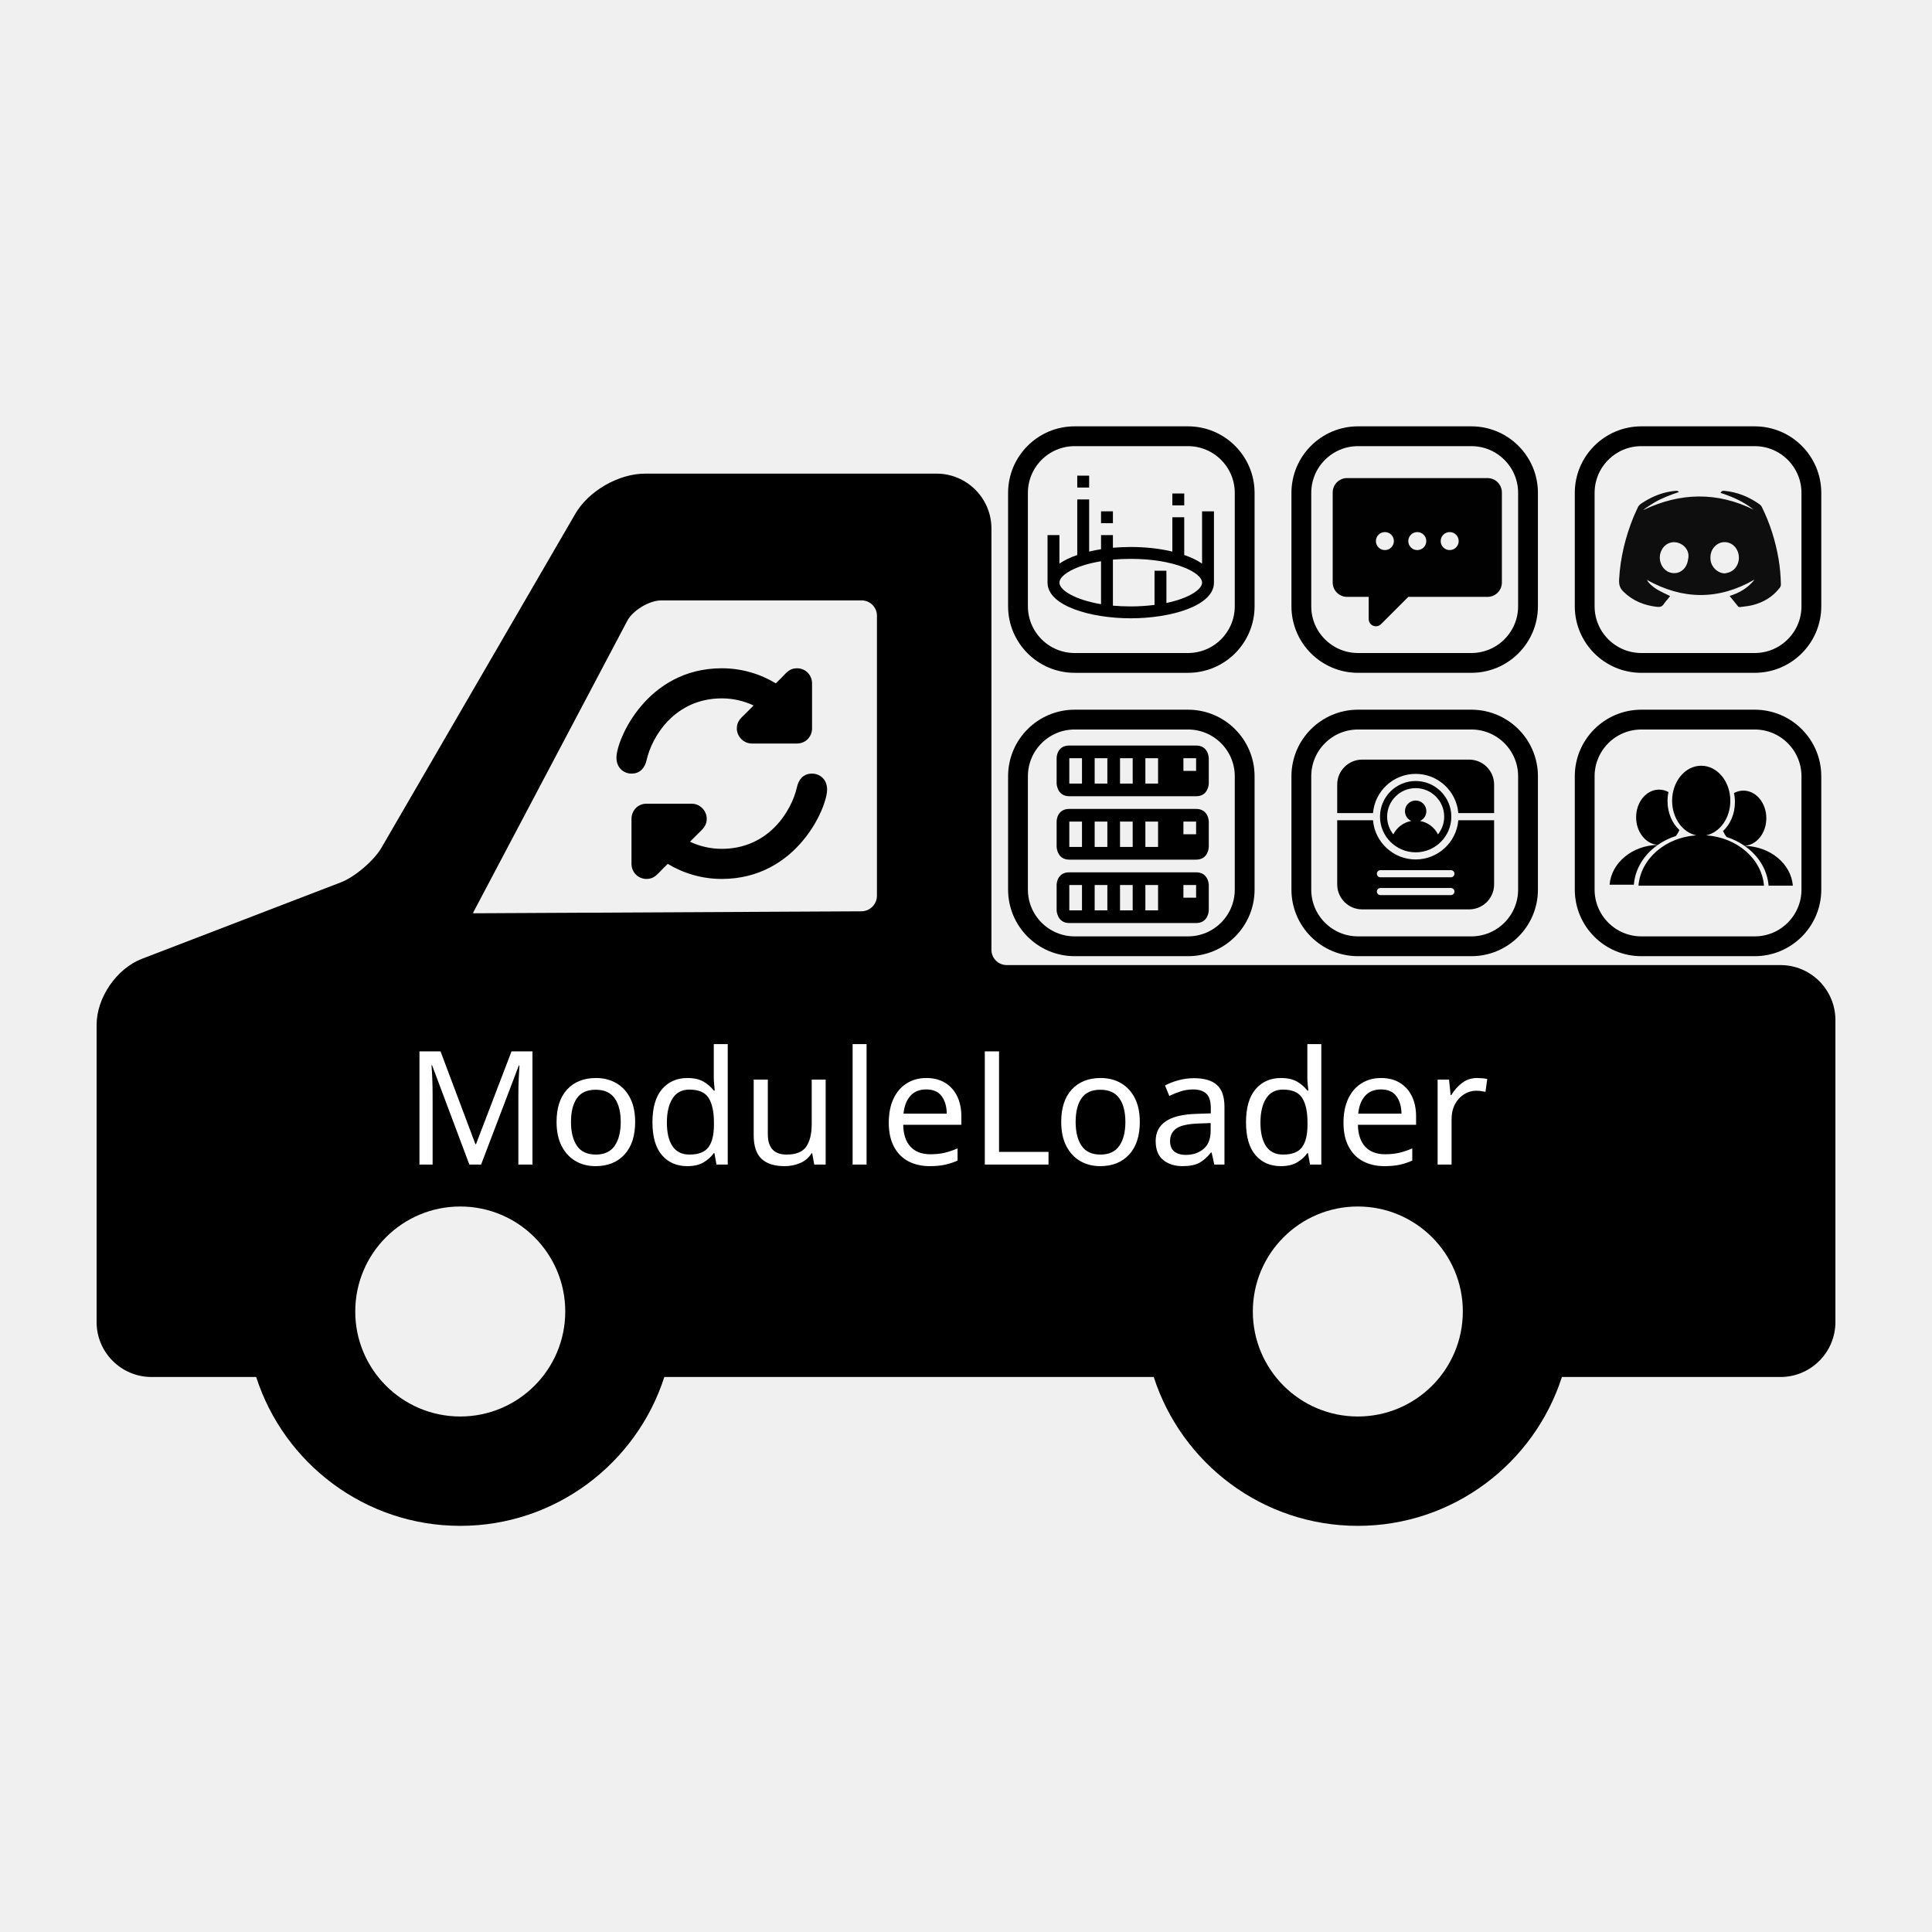
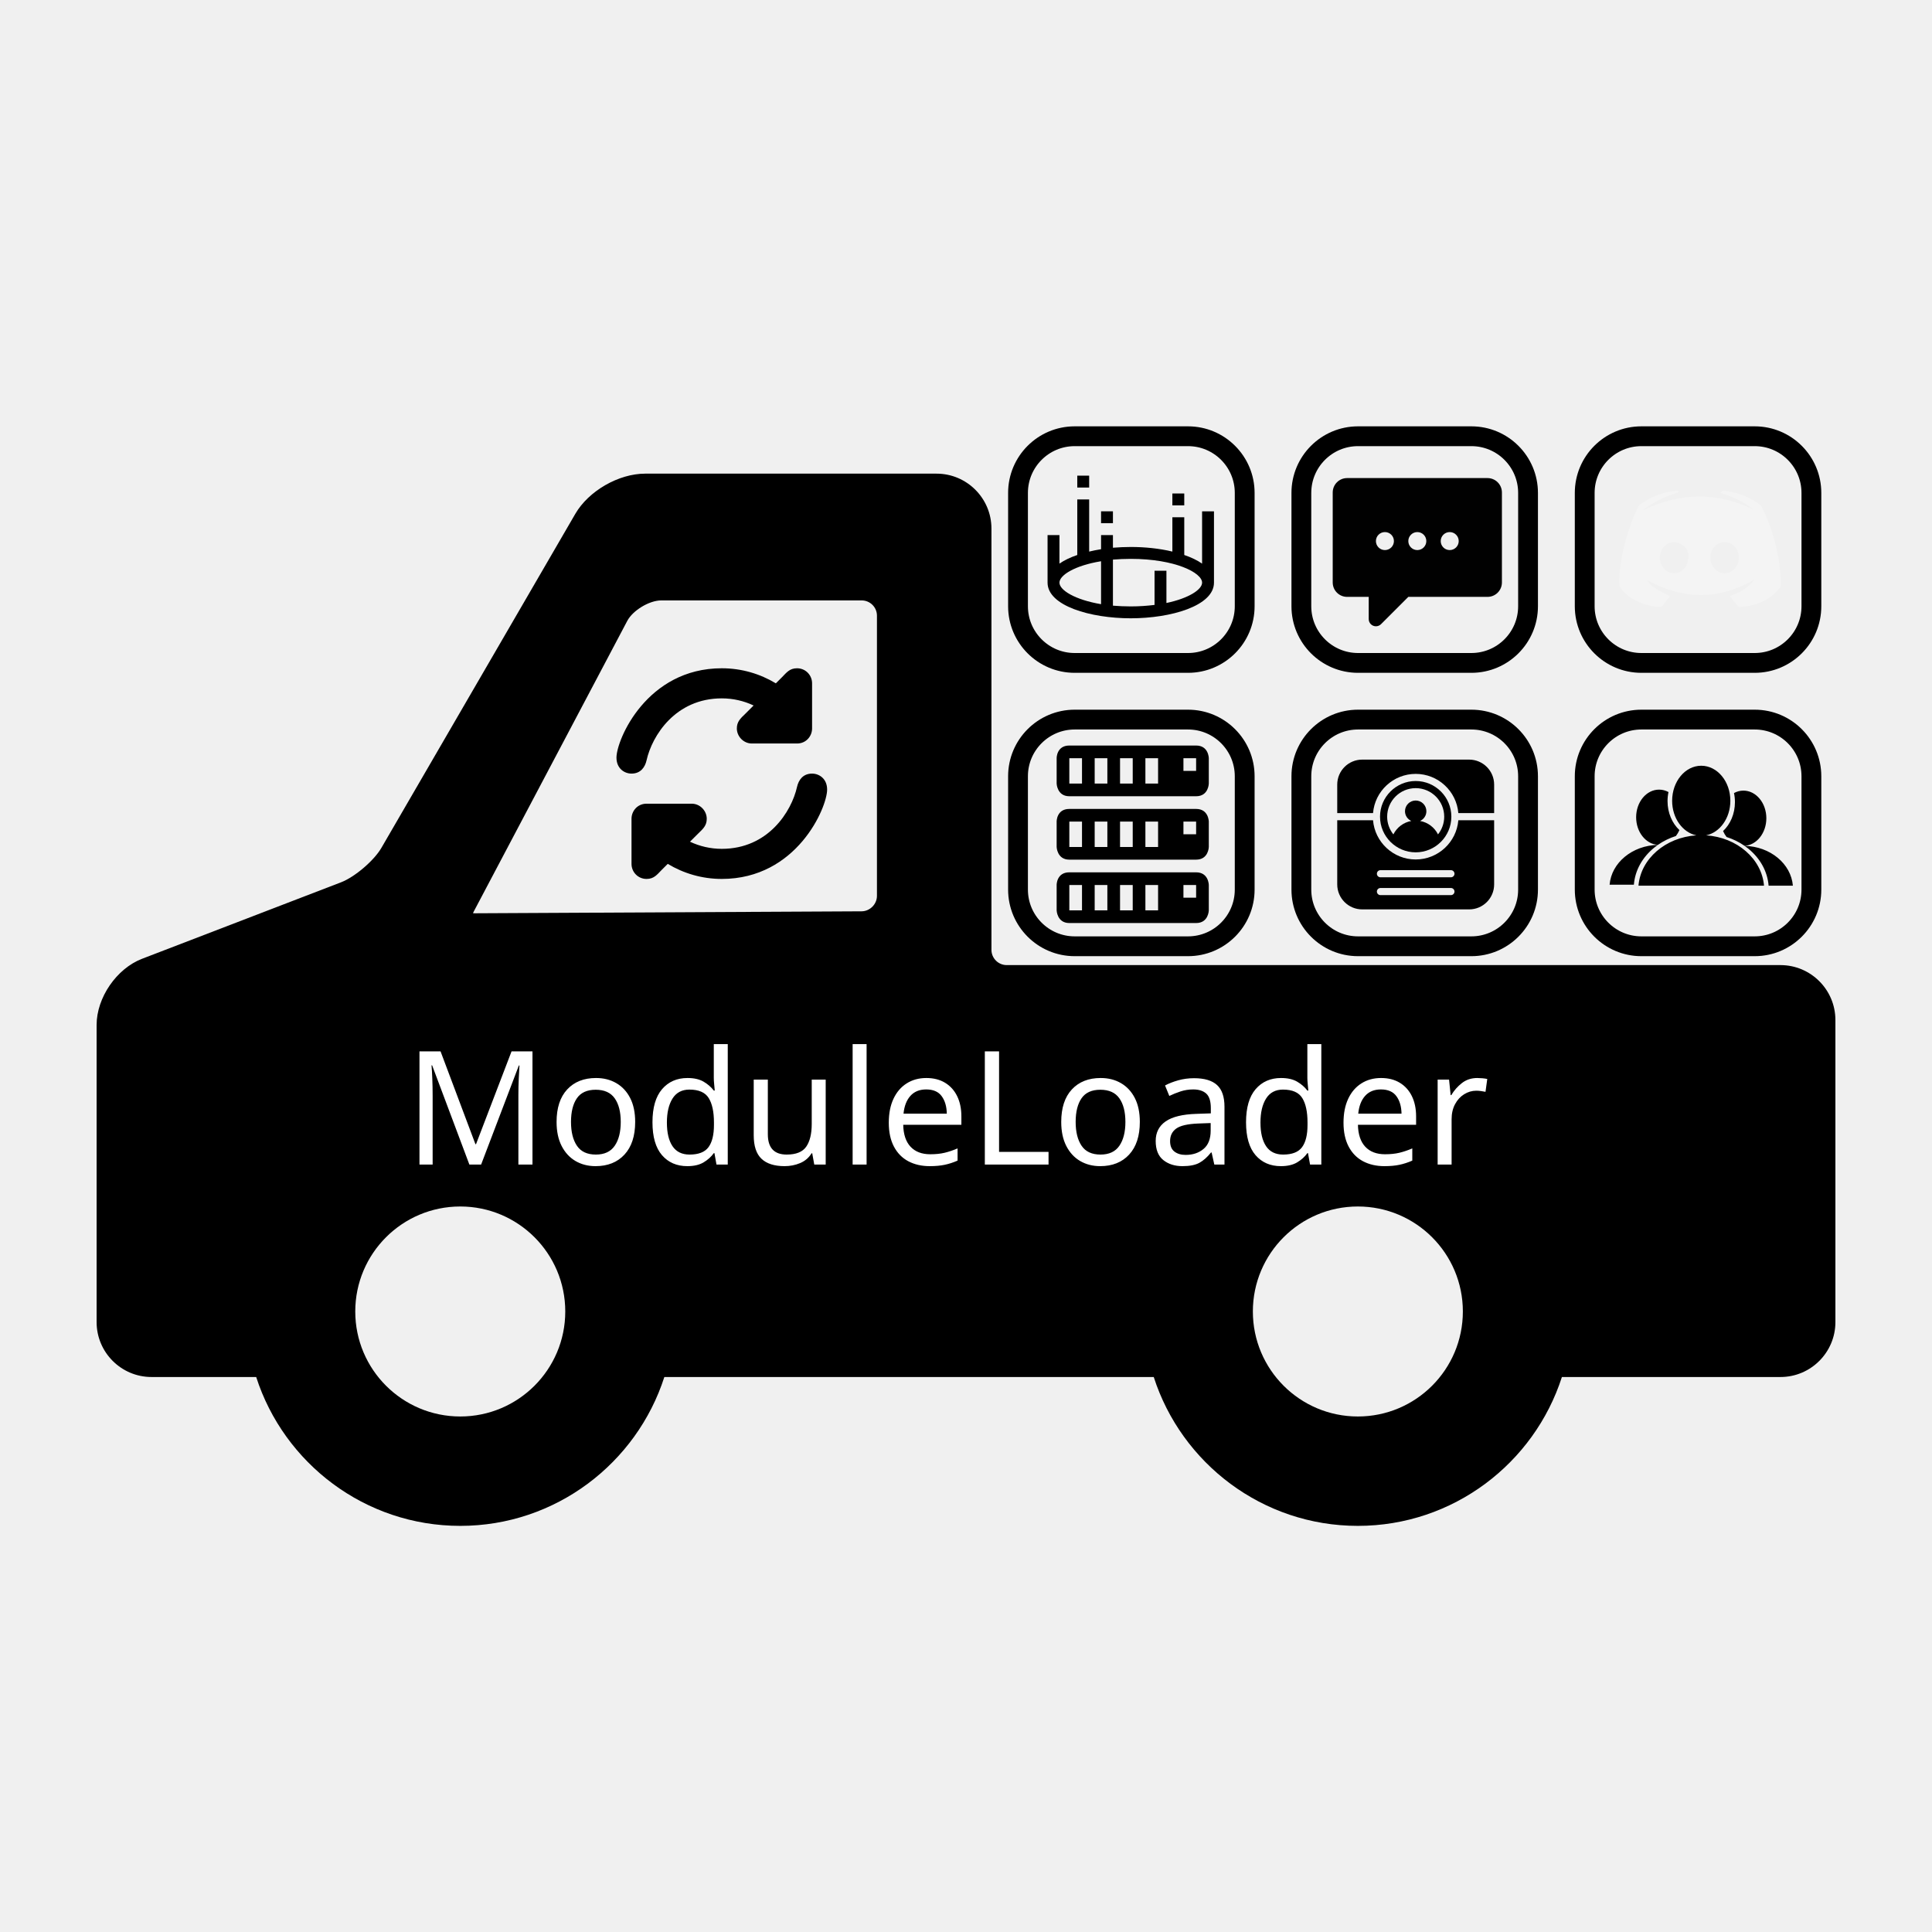
- <svg xmlns="http://www.w3.org/2000/svg" version="1.1" id="Capa_1" x="0px" y="0px" viewBox="0 0 438.828 438.828" style="enable-background:new 0 0 438.828 438.828;" xml:space="preserve">
-   <defs id="defs937">
- 	
- 
- 		
- 	
- 			
- 		</defs>
-   <g id="g902" transform="matrix(0.9,0,0,0.9,21.94145,22.17065)">
-     <path d="M 424.975,218.928 H 229.687 c -2.125,0 -3.854,-1.729 -3.854,-3.854 V 108.751 c 0,-7.639 -6.215,-13.854 -13.854,-13.854 h -73.546 c -6.688,0 -14.265,4.361 -17.623,10.146 l -48.946,84.312 c -1.863,3.21 -6.715,7.346 -10.179,8.677 L 11.47,217.333 C 5.038,219.806 0,227.14 0,234.031 v 74.998 c 0,7.639 6.215,13.853 13.854,13.853 h 26.419 c 7.003,21.769 27.439,37.569 51.504,37.569 24.065,0 44.502,-15.8 51.505,-37.569 h 123.513 c 7.004,21.769 27.441,37.569 51.507,37.569 24.064,0 44.5,-15.8 51.504,-37.569 h 55.169 c 7.639,0 13.854,-6.215 13.854,-13.853 v -76.247 c -0.001,-7.639 -6.216,-13.854 -13.854,-13.854 z M 91.776,332.852 c -14.635,0 -26.5,-11.866 -26.5,-26.5 0,-14.635 11.866,-26.498 26.5,-26.498 14.635,0 26.5,11.864 26.5,26.498 0,14.634 -11.865,26.5 -26.5,26.5 z M 196.935,201.458 c 0,2.103 -1.776,3.888 -3.879,3.898 l -97.63,0.497 c -0.169,0 -0.316,-0.009 -0.441,-0.023 0.048,-0.123 0.112,-0.266 0.197,-0.426 l 38.743,-73.349 c 1.402,-2.653 5.566,-5.163 8.568,-5.163 h 50.589 c 2.125,0 3.854,1.729 3.854,3.854 v 70.712 z m 121.367,131.394 c -14.635,0 -26.499,-11.866 -26.499,-26.5 0,-14.635 11.864,-26.498 26.499,-26.498 14.635,0 26.499,11.864 26.499,26.498 -10e-4,14.634 -11.864,26.5 -26.499,26.5 z" id="path900" />
+ <svg xmlns="http://www.w3.org/2000/svg" enable-background="new 0 0 438.828 438.828" version="1.1" viewBox="0 0 438.828 438.828" xml:space="preserve">
+   <g transform="matrix(.9 0 0 .9 21.941 22.171)">
+     <path d="m424.98 218.93h-195.29c-2.125 0-3.854-1.729-3.854-3.854v-106.32c0-7.639-6.215-13.854-13.854-13.854h-73.546c-6.688 0-14.265 4.361-17.623 10.146l-48.946 84.312c-1.863 3.21-6.715 7.346-10.179 8.677l-50.215 19.301c-6.432 2.473-11.47 9.807-11.47 16.698v74.998c0 7.639 6.215 13.853 13.854 13.853h26.419c7.003 21.769 27.439 37.569 51.504 37.569s44.502-15.8 51.505-37.569h123.51c7.004 21.769 27.441 37.569 51.507 37.569 24.064 0 44.5-15.8 51.504-37.569h55.169c7.639 0 13.854-6.215 13.854-13.853v-76.247c-1e-3 -7.639-6.216-13.854-13.854-13.854zm-333.2 113.92c-14.635 0-26.5-11.866-26.5-26.5 0-14.635 11.866-26.498 26.5-26.498 14.635 0 26.5 11.864 26.5 26.498s-11.865 26.5-26.5 26.5zm105.16-131.39c0 2.103-1.776 3.888-3.879 3.898l-97.63 0.497c-0.169 0-0.316-9e-3 -0.441-0.023 0.048-0.123 0.112-0.266 0.197-0.426l38.743-73.349c1.402-2.653 5.566-5.163 8.568-5.163h50.589c2.125 0 3.854 1.729 3.854 3.854v70.712zm121.37 131.39c-14.635 0-26.499-11.866-26.499-26.5 0-14.635 11.864-26.498 26.499-26.498s26.499 11.864 26.499 26.498c-1e-3 14.634-11.864 26.5-26.499 26.5z" />
  </g>
-   <g id="g904">
- </g>
-   <g id="g906">
- </g>
-   <g id="g908">
- </g>
-   <g id="g910">
- </g>
-   <g id="g912">
- </g>
-   <g id="g914">
- </g>
-   <g id="g916">
- </g>
-   <g id="g918">
- </g>
-   <g id="g920">
- </g>
-   <g id="g922">
- </g>
-   <g id="g924">
- </g>
-   <g id="g926">
- </g>
-   <g id="g928">
- </g>
-   <g id="g930">
- </g>
-   <g id="g932">
- </g>
-   <g id="g1575" transform="matrix(0.45,0,0,0.45,232.5354,13.9516)">
-     <g id="g1502" transform="matrix(0.9,0,0,0.9,-2.915749,46.16776)">
-       <path style="fill:none;stroke:#000000;stroke-width:11.111;stroke-miterlimit:4;stroke-dasharray:none;stroke-opacity:1" d="M 95.347,158.912 H 31.782 C 14.239,158.912 0,173.151 0,190.695 v 63.565 c 0,17.544 14.239,31.782 31.782,31.782 h 63.565 c 17.544,0 31.782,-14.239 31.782,-31.782 v -63.565 c 10e-4,-17.544 -14.238,-31.783 -31.782,-31.783 z" id="path1490" />
-       <path style="fill:none;stroke:#000000;stroke-width:11.111;stroke-miterlimit:4;stroke-dasharray:none;stroke-opacity:1" d="m 254.26,158.912 h -63.565 c -17.544,0 -31.782,14.239 -31.782,31.782 v 63.565 c 0,17.544 14.239,31.782 31.782,31.782 h 63.565 c 17.544,0 31.782,-14.239 31.782,-31.782 v -63.565 c 0,-17.543 -14.238,-31.782 -31.782,-31.782 z" id="path1492" />
-       <path style="fill:none;stroke:#000000;stroke-width:11.111;stroke-miterlimit:4;stroke-dasharray:none;stroke-opacity:1" d="m 413.172,158.912 h -63.565 c -17.544,0 -31.783,14.239 -31.783,31.782 v 63.565 c 0,17.544 14.239,31.782 31.783,31.782 h 63.565 c 17.544,0 31.783,-14.239 31.783,-31.782 v -63.565 c 0,-17.543 -14.239,-31.782 -31.783,-31.782 z" id="path1494" />
-       <path style="fill:none;stroke:#000000;stroke-width:11.111;stroke-miterlimit:4;stroke-dasharray:none;stroke-opacity:1" d="M 95.347,317.825 H 31.782 C 14.239,317.825 0,332.063 0,349.607 v 63.565 c 0,17.544 14.239,31.783 31.782,31.783 h 63.565 c 17.544,0 31.782,-14.239 31.782,-31.783 v -63.565 c 10e-4,-17.544 -14.238,-31.782 -31.782,-31.782 z" id="path1496" />
-       <path style="fill:none;stroke:#000000;stroke-width:11.111;stroke-miterlimit:4;stroke-dasharray:none;stroke-opacity:1" d="m 254.26,317.825 h -63.565 c -17.544,0 -31.782,14.239 -31.782,31.783 v 63.565 c 0,17.544 14.239,31.783 31.782,31.783 h 63.565 c 17.544,0 31.782,-14.239 31.782,-31.783 v -63.565 c 0,-17.545 -14.238,-31.783 -31.782,-31.783 z" id="path1498" />
-       <path style="fill:none;stroke:#000000;stroke-width:11.111;stroke-miterlimit:4;stroke-dasharray:none;stroke-opacity:1" d="m 413.172,317.825 h -63.565 c -17.544,0 -31.783,14.239 -31.783,31.783 v 63.565 c 0,17.544 14.239,31.783 31.783,31.783 h 63.565 c 17.544,0 31.783,-14.239 31.783,-31.783 v -63.565 c 0,-17.545 -14.239,-31.783 -31.783,-31.783 z" id="path1500" />
+   <g transform="matrix(.45 0 0 .45 232.54 13.952)">
+     <g transform="matrix(.9 0 0 .9 -2.9157 46.168)" fill="none" stroke="#000" stroke-width="11.111">
+       <path d="m95.347 158.91h-63.565c-17.543 0-31.782 14.239-31.782 31.783v63.565c0 17.544 14.239 31.782 31.782 31.782h63.565c17.544 0 31.782-14.239 31.782-31.782v-63.565c1e-3 -17.544-14.238-31.783-31.782-31.783z" />
+       <path d="m254.26 158.91h-63.565c-17.544 0-31.782 14.239-31.782 31.782v63.565c0 17.544 14.239 31.782 31.782 31.782h63.565c17.544 0 31.782-14.239 31.782-31.782v-63.565c0-17.543-14.238-31.782-31.782-31.782z" />
+       <path d="m413.17 158.91h-63.565c-17.544 0-31.783 14.239-31.783 31.782v63.565c0 17.544 14.239 31.782 31.783 31.782h63.565c17.544 0 31.783-14.239 31.783-31.782v-63.565c0-17.543-14.239-31.782-31.783-31.782z" />
+       <path d="m95.347 317.82h-63.565c-17.543 0-31.782 14.238-31.782 31.782v63.565c0 17.544 14.239 31.783 31.782 31.783h63.565c17.544 0 31.782-14.239 31.782-31.783v-63.565c1e-3 -17.544-14.238-31.782-31.782-31.782z" />
+       <path d="m254.26 317.82h-63.565c-17.544 0-31.782 14.239-31.782 31.783v63.565c0 17.544 14.239 31.783 31.782 31.783h63.565c17.544 0 31.782-14.239 31.782-31.783v-63.565c0-17.545-14.238-31.783-31.782-31.783z" />
+       <path d="m413.17 317.82h-63.565c-17.544 0-31.783 14.239-31.783 31.783v63.565c0 17.544 14.239 31.783 31.783 31.783h63.565c17.544 0 31.783-14.239 31.783-31.783v-63.565c0-17.545-14.239-31.783-31.783-31.783z" />
    </g>
-     <g id="g1510" transform="matrix(0.9,0,0,0.9,-2.915749,46.16776)">
- </g>
-     <g id="g1512" transform="matrix(0.9,0,0,0.9,-2.915749,46.16776)">
- </g>
-     <g id="g1514" transform="matrix(0.9,0,0,0.9,-2.915749,46.16776)">
- </g>
-     <g id="g1516" transform="matrix(0.9,0,0,0.9,-2.915749,46.16776)">
- </g>
-     <g id="g1518" transform="matrix(0.9,0,0,0.9,-2.915749,46.16776)">
- </g>
-     <g id="g1520" transform="matrix(0.9,0,0,0.9,-2.915749,46.16776)">
- </g>
-     <g id="g1522" transform="matrix(0.9,0,0,0.9,-2.915749,46.16776)">
- </g>
-     <g id="g1524" transform="matrix(0.9,0,0,0.9,-2.915749,46.16776)">
- </g>
-     <g id="g1526" transform="matrix(0.9,0,0,0.9,-2.915749,46.16776)">
- </g>
-     <g id="g1528" transform="matrix(0.9,0,0,0.9,-2.915749,46.16776)">
- </g>
-     <g id="g1530" transform="matrix(0.9,0,0,0.9,-2.915749,46.16776)">
- </g>
-     <g id="g1532" transform="matrix(0.9,0,0,0.9,-2.915749,46.16776)">
- </g>
-     <g id="g1534" transform="matrix(0.9,0,0,0.9,-2.915749,46.16776)">
- </g>
-     <g id="g1536" transform="matrix(0.9,0,0,0.9,-2.915749,46.16776)">
- </g>
-     <g id="g1538" transform="matrix(0.9,0,0,0.9,-2.915749,46.16776)">
- </g>
-     <g id="g1643" transform="matrix(0.75,0,0,0.75,5.998285,197.0831)">
-       <g id="_x31_2_3D_Printing" />
-       <g id="_x31_1_VR_Gear" />
-       <g id="_x31_0_Virtual_reality" />
-       <g id="_x39__Augmented_reality" />
-       <g id="_x38__Teleport">
-         <g id="g1602">
-           <rect id="rect1594" y="28" x="92" width="8" height="8" />
-           <rect id="rect1596" y="16" x="28" width="8" height="8" />
-           <rect id="rect1598" y="40" x="44" width="8" height="8" />
-           <path id="path1600" d="M 112,40 V 75.2 C 108.7,72.9 104.7,71 100,69.4 V 44 H 92 V 67.1 C 83.3,65 73.6,64 64,64 60,64 56,64.2 52,64.5 V 56 h -8 v 9.5 c -2.7,0.4 -5.4,1 -8,1.6 V 32 H 28 V 69.4 C 23.3,71 19.3,72.9 16,75.2 V 56 H 8 v 32 c 0,15.6 28.9,24 56,24 27.1,0 56,-8.4 56,-24 V 40 Z M 16,88 C 16,83 26.3,76.5 44,73.6 v 28.9 C 26.3,99.5 16,93 16,88 Z m 72,13.7 V 80 h -8 v 23 c -4.9,0.6 -10.2,1 -16,1 -4.2,0 -8.2,-0.2 -12,-0.5 v -31 c 3.8,-0.3 7.8,-0.5 12,-0.5 29.7,0 48,9.3 48,16 0,4.6 -8.8,10.5 -24,13.7 z" />
-         </g>
-       </g>
-       <g id="_x37__Glassess" />
-       <g id="_x36__Folding_phone" />
-       <g id="_x35__Drone" />
-       <g id="_x34__Retina_scan" />
-       <g id="_x33__Smartwatch" />
-       <g id="_x32__Bionic_Arm" />
-       <g id="_x31__Chip" />
-       <g id="Guide" class="st1" style="display:none">
-         <path id="path1612" d="M 120,8 V 120 H 8 V 8 h 112 m 8,-8 H 0 v 128 h 128 z" class="st2" style="display:inline;opacity:0.25;fill:#f45efd" />
+     <g transform="matrix(.75 0 0 .75 5.9983 197.08)">
+       <rect x="92" y="28" width="8" height="8" />
+       <rect x="28" y="16" width="8" height="8" />
+       <rect x="44" y="40" width="8" height="8" />
+       <path d="m112 40v35.2c-3.3-2.3-7.3-4.2-12-5.8v-25.4h-8v23.1c-8.7-2.1-18.4-3.1-28-3.1-4 0-8 0.2-12 0.5v-8.5h-8v9.5c-2.7 0.4-5.4 1-8 1.6v-35.1h-8v37.4c-4.7 1.6-8.7 3.5-12 5.8v-19.2h-8v32c0 15.6 28.9 24 56 24s56-8.4 56-24v-48zm-96 48c0-5 10.3-11.5 28-14.4v28.9c-17.7-3-28-9.5-28-14.5zm72 13.7v-21.7h-8v23c-4.9 0.6-10.2 1-16 1-4.2 0-8.2-0.2-12-0.5v-31c3.8-0.3 7.8-0.5 12-0.5 29.7 0 48 9.3 48 16 0 4.6-8.8 10.5-24 13.7z" />
+       <g class="st1" display="none">
+         <path class="st2" d="m120 8v112h-112v-112h112m8-8h-128v128h128z" display="inline" fill="#f45efd" opacity=".25" />
      </g>
    </g>
-     <path id="path1645" d="m 155.927,263.004 c 0,4.016 3.252,7.268 7.268,7.268 h 10.903 v 11.212 c 0,2.017 1.636,3.634 3.634,3.634 1.018,0 1.943,-0.419 2.598,-1.09 l 13.756,-13.756 h 39.976 c 4.016,0 7.268,-3.252 7.268,-7.268 v -45.428 c 0,-4.016 -3.252,-7.268 -7.268,-7.268 h -70.867 c -4.016,0 -7.268,3.252 -7.268,7.268 v 45.427 z m 21.805,-20.896 c 0,-2.507 2.035,-4.543 4.543,-4.543 2.507,0 4.543,2.035 4.543,4.543 0,2.507 -2.035,4.543 -4.543,4.543 -2.507,0 -4.543,-2.035 -4.543,-4.543 z m 16.354,0 c 0,-2.507 2.035,-4.543 4.543,-4.543 2.507,0 4.543,2.035 4.543,4.543 0,2.507 -2.036,4.543 -4.543,4.543 -2.507,0 -4.543,-2.035 -4.543,-4.543 z m 16.354,0 c 0,-2.507 2.035,-4.543 4.543,-4.543 2.507,0 4.542,2.035 4.542,4.543 0,2.507 -2.035,4.543 -4.542,4.543 -2.508,0 -4.543,-2.035 -4.543,-4.543 z" style="clip-rule:evenodd;fill:#010101;fill-rule:evenodd;stroke-width:0.2" />
-     <path id="path1670" d="m 16.584,351.698 v 12.8 c 0,0 0.191,6.4 6.4,6.4 6.209,0 57.712,0 64,0 6.287,0 6.4,-6.4 6.4,-6.4 v -12.8 c 0,0 -0.05,-6.4 -6.4,-6.4 -6.35,0 -58.847,0 -64,0 -6.491,0 -6.4,6.4 -6.4,6.4 z m 0,32 v 12.8 c 0,0 0.191,6.4 6.4,6.4 6.209,0 57.712,0 64,0 6.287,0 6.4,-6.4 6.4,-6.4 v -12.8 c 0,0 -0.05,-6.4 -6.4,-6.4 -6.35,0 -58.847,0 -64,0 -6.491,0 -6.4,6.4 -6.4,6.4 z m 0,32 v 12.8 c 0,0 0.191,6.4 6.4,6.4 6.209,0 57.712,0 64,0 6.287,0 6.4,-6.4 6.4,-6.4 v -12.8 c 0,0 -0.05,-6.4 -6.4,-6.4 -6.35,0 -58.847,0 -64,0 -6.491,0 -6.4,6.4 -6.4,6.4 z m 6.4,-19.2 v -12.8 h 6.4 v 12.8 z m 12.8,0 v -12.8 h 6.4 v 12.8 z m 12.8,0 v -12.8 h 6.4 v 12.8 z m 12.8,0 v -12.8 h 6.4 v 12.8 z m 19.2,-6.4 v -6.4 h 6.4 v 6.4 z m -57.6,-25.6 v -12.8 h 6.4 v 12.8 z m 12.8,0 v -12.8 h 6.4 v 12.8 z m 12.8,0 v -12.8 h 6.4 v 12.8 z m 12.8,0 v -12.8 h 6.4 v 12.8 z m 19.2,-6.4 v -6.4 h 6.4 v 6.4 z m -57.6,70.4 v -12.8 h 6.4 v 12.8 z m 12.8,0 v -12.8 h 6.4 v 12.8 z m 12.8,0 v -12.8 h 6.4 v 12.8 z m 12.8,0 v -12.8 h 6.4 v 12.8 z m 19.2,-6.4 v -6.4 h 6.4 v 6.4 z" style="stroke-width:0.1" />
-     <path id="path1692-1" d="m 356.266,269.798 c 5.023,-1.568 9.261,-4.006 12.6,-8.274 -18.261,10.539 -36.29,10.219 -54.29,0.203 0.435,1.132 2.468,3.223 5.139,4.819 2.061,1.219 4.297,2.206 6.503,3.31 -0.203,0.261 -0.494,0.668 -0.813,1.074 -0.755,0.958 -1.626,1.829 -2.265,2.845 -0.842,1.335 -1.887,1.713 -3.484,1.539 -6.561,-0.755 -12.339,-3.048 -17.071,-7.781 -1.713,-1.684 -2.206,-3.484 -2.09,-5.923 0.581,-11.148 3.223,-21.803 7.432,-32.081 0.581,-1.423 1.335,-2.787 1.916,-4.21 0.406,-1.016 1.103,-1.684 2.003,-2.265 4.413,-2.932 9.145,-5.052 14.4,-5.952 1.074,-0.174 2.148,-0.319 3.252,-0.377 0.406,-0.029 0.842,0.29 1.219,0.61 -4.355,1.481 -8.565,3.048 -12.484,5.342 -1.568,0.9 -3.048,1.974 -4.558,2.961 -0.319,0.203 -0.61,0.494 -0.987,0.813 18.61,-8.884 37.132,-9.319 55.684,-0.232 -4.965,-4.006 -10.684,-6.503 -16.694,-8.448 0.435,-0.9 1.045,-1.103 2.003,-1.016 6.503,0.61 12.31,2.99 17.593,6.706 0.494,0.348 0.958,0.842 1.248,1.394 4.123,8.332 6.881,17.071 8.448,26.216 0.726,4.268 1.103,8.594 1.19,12.919 0,0.552 -0.203,1.219 -0.552,1.655 -3.484,4.529 -8.1,7.316 -13.558,8.739 -2.09,0.552 -4.297,0.726 -6.445,1.016 -0.348,0.058 -0.842,-0.058 -1.045,-0.29 -1.452,-1.771 -2.816,-3.484 -4.297,-5.313 z m -27.987,-11.497 c 1.568,0 2.961,-0.494 4.181,-1.481 2.032,-1.655 2.7,-3.89 3.019,-6.445 0.639,-5.371 -5.429,-9.29 -10.132,-7.084 -3.31,1.568 -5.052,5.603 -4.006,9.377 0.929,3.397 3.687,5.632 6.939,5.632 z m 25.519,0.116 c 0.813,-0.203 1.684,-0.29 2.439,-0.61 4.732,-1.887 6.242,-8.216 2.99,-12.455 -2.584,-3.339 -7.403,-3.658 -10.364,-0.639 -1.916,1.945 -2.497,4.326 -2.206,6.997 0.465,3.658 3.6,6.59 7.142,6.706 z" class="st2" style="opacity:0.94;fill:#000000;fill-opacity:1;stroke-width:0.29" />
-     <g id="g1803" transform="matrix(0.65536,0,0,0.65536,295.6906,355.4971)">
-       <g id="Livello_98">
-         <path id="path1789" d="M 37.164,60.964 C 17.418,61.378 1.395,74.75 0,91.622 h 18.693 l 0.009,-0.104 c 0.9,-10.901 6.48,-21.019 15.712,-28.487 0.891,-0.719 1.809,-1.409 2.75,-2.067 M 44.62,27.247 c 0,-2.408 0.255,-4.747 0.731,-6.98 -2.211,-1.199 -4.662,-1.872 -7.244,-1.872 -9.761,0 -17.673,9.526 -17.673,21.279 0,11.395 7.437,20.695 16.78,21.253 4.202,-2.928 8.886,-5.22 13.868,-6.815 1.054,-1.366 1.952,-2.902 2.681,-4.568 C 48.203,44.364 44.62,36.296 44.62,27.247 M 92.995,26.994 C 92.995,12.085 82.958,0 70.578,0 58.197,0 48.161,12.085 48.161,26.994 c 0,13.36 8.063,24.457 18.651,26.61 C 42.957,55.19 23.947,71.714 22.238,92.38 h 96.68 C 117.208,71.714 98.199,55.19 74.342,53.605 84.93,51.451 92.995,40.357 92.995,26.994 m 27.725,13.442 c 0,-11.753 -7.912,-21.28 -17.674,-21.28 -2.583,0 -5.031,0.676 -7.243,1.872 0.479,2.233 0.729,4.573 0.729,6.98 0,9.05 -3.582,17.117 -9.144,22.293 0.726,1.666 1.627,3.202 2.678,4.571 4.984,1.596 9.667,3.888 13.868,6.813 9.351,-0.555 16.786,-9.856 16.786,-21.249 m 20.436,51.947 C 139.76,75.511 123.738,62.14 103.992,61.726 c 0.94,0.657 1.857,1.346 2.749,2.066 9.23,7.469 14.812,17.586 15.713,28.484 l 0.009,0.104 z" />
-       </g>
-       <g id="Livello_1_1_" />
+     <path d="m155.93 263c0 4.016 3.252 7.268 7.268 7.268h10.903v11.212c0 2.017 1.636 3.634 3.634 3.634 1.018 0 1.943-0.419 2.598-1.09l13.756-13.756h39.976c4.016 0 7.268-3.252 7.268-7.268v-45.428c0-4.016-3.252-7.268-7.268-7.268h-70.867c-4.016 0-7.268 3.252-7.268 7.268v45.427zm21.805-20.896c0-2.507 2.035-4.543 4.543-4.543s4.543 2.035 4.543 4.543c0 2.507-2.035 4.543-4.543 4.543-2.507 0-4.543-2.035-4.543-4.543zm16.354 0c0-2.507 2.035-4.543 4.543-4.543 2.507 0 4.543 2.035 4.543 4.543 0 2.507-2.036 4.543-4.543 4.543-2.507 0-4.543-2.035-4.543-4.543zm16.354 0c0-2.507 2.035-4.543 4.543-4.543 2.507 0 4.542 2.035 4.542 4.543 0 2.507-2.035 4.543-4.542 4.543-2.508 0-4.543-2.035-4.543-4.543z" clip-rule="evenodd" fill="#010101" fill-rule="evenodd" stroke-width=".2" />
+     <path d="m16.584 351.7v12.8s0.191 6.4 6.4 6.4h64c6.287 0 6.4-6.4 6.4-6.4v-12.8s-0.05-6.4-6.4-6.4h-64c-6.491 0-6.4 6.4-6.4 6.4zm0 32v12.8s0.191 6.4 6.4 6.4h64c6.287 0 6.4-6.4 6.4-6.4v-12.8s-0.05-6.4-6.4-6.4h-64c-6.491 0-6.4 6.4-6.4 6.4zm0 32v12.8s0.191 6.4 6.4 6.4h64c6.287 0 6.4-6.4 6.4-6.4v-12.8s-0.05-6.4-6.4-6.4h-64c-6.491 0-6.4 6.4-6.4 6.4zm6.4-19.2v-12.8h6.4v12.8zm12.8 0v-12.8h6.4v12.8zm12.8 0v-12.8h6.4v12.8zm12.8 0v-12.8h6.4v12.8zm19.2-6.4v-6.4h6.4v6.4zm-57.6-25.6v-12.8h6.4v12.8zm12.8 0v-12.8h6.4v12.8zm12.8 0v-12.8h6.4v12.8zm12.8 0v-12.8h6.4v12.8zm19.2-6.4v-6.4h6.4v6.4zm-57.6 70.4v-12.8h6.4v12.8zm12.8 0v-12.8h6.4v12.8zm12.8 0v-12.8h6.4v12.8zm12.8 0v-12.8h6.4v12.8zm19.2-6.4v-6.4h6.4v6.4z" stroke-width=".1" />
+     <path class="st2" d="m356.27 269.8c5.023-1.568 9.261-4.006 12.6-8.274-18.261 10.539-36.29 10.219-54.29 0.203 0.435 1.132 2.468 3.223 5.139 4.819 2.061 1.219 4.297 2.206 6.503 3.31-0.203 0.261-0.494 0.668-0.813 1.074-0.755 0.958-1.626 1.829-2.264 2.845-0.842 1.335-1.887 1.713-3.484 1.539-6.561-0.755-12.339-3.048-17.071-7.781-1.713-1.684-2.206-3.484-2.09-5.923 0.581-11.148 3.223-21.803 7.432-32.081 0.581-1.423 1.335-2.787 1.916-4.21 0.406-1.016 1.103-1.684 2.003-2.264 4.413-2.932 9.145-5.052 14.4-5.952 1.074-0.174 2.148-0.319 3.252-0.377 0.406-0.029 0.842 0.29 1.219 0.61-4.355 1.481-8.565 3.048-12.484 5.342-1.568 0.9-3.048 1.974-4.558 2.961-0.319 0.203-0.61 0.494-0.987 0.813 18.61-8.884 37.132-9.319 55.684-0.232-4.965-4.006-10.684-6.503-16.694-8.448 0.435-0.9 1.045-1.103 2.003-1.016 6.503 0.61 12.31 2.99 17.594 6.706 0.494 0.348 0.958 0.842 1.248 1.394 4.123 8.332 6.881 17.071 8.448 26.216 0.726 4.268 1.103 8.594 1.19 12.919 0 0.552-0.203 1.219-0.552 1.655-3.484 4.529-8.1 7.316-13.558 8.739-2.09 0.552-4.297 0.726-6.445 1.016-0.348 0.058-0.842-0.058-1.045-0.29-1.452-1.771-2.816-3.484-4.297-5.313zm-27.987-11.497c1.568 0 2.961-0.494 4.181-1.481 2.032-1.655 2.7-3.89 3.019-6.445 0.639-5.371-5.429-9.29-10.132-7.084-3.31 1.568-5.052 5.603-4.006 9.377 0.929 3.397 3.687 5.632 6.939 5.632zm25.519 0.116c0.813-0.203 1.684-0.29 2.439-0.61 4.732-1.887 6.242-8.216 2.99-12.455-2.584-3.339-7.403-3.658-10.364-0.639-1.916 1.945-2.497 4.326-2.206 6.997 0.465 3.658 3.6 6.59 7.142 6.706z" opacity=".94" stroke-width=".29" />
+     <g transform="matrix(.65536 0 0 .65536 295.69 355.5)">
+       <path d="m37.164 60.964c-19.746 0.414-35.769 13.786-37.164 30.658h18.693l9e-3 -0.104c0.9-10.901 6.48-21.019 15.712-28.487 0.891-0.719 1.809-1.409 2.75-2.067m7.456-33.717c0-2.408 0.255-4.747 0.731-6.98-2.211-1.199-4.662-1.872-7.244-1.872-9.761 0-17.673 9.526-17.673 21.279 0 11.395 7.437 20.695 16.78 21.253 4.202-2.928 8.886-5.22 13.868-6.815 1.054-1.366 1.952-2.902 2.681-4.568-5.56-5.18-9.143-13.248-9.143-22.297m48.375-0.253c0-14.909-10.037-26.994-22.417-26.994-12.381 0-22.417 12.085-22.417 26.994 0 13.36 8.063 24.457 18.651 26.61-23.855 1.586-42.865 18.11-44.574 38.776h96.68c-1.71-20.666-20.719-37.19-44.576-38.775 10.588-2.154 18.653-13.248 18.653-26.611m27.725 13.442c0-11.753-7.912-21.28-17.674-21.28-2.583 0-5.031 0.676-7.243 1.872 0.479 2.233 0.729 4.573 0.729 6.98 0 9.05-3.582 17.117-9.144 22.293 0.726 1.666 1.627 3.202 2.678 4.571 4.984 1.596 9.667 3.888 13.868 6.813 9.351-0.555 16.786-9.856 16.786-21.249m20.436 51.947c-1.396-16.872-17.418-30.243-37.164-30.657 0.94 0.657 1.857 1.346 2.749 2.066 9.23 7.469 14.812 17.586 15.713 28.484l9e-3 0.104z" />
    </g>
-     <g id="g1909" transform="matrix(1.8,0,0,1.8,140.2071,332.6067)">
-       <g id="_x31_-Call" />
-       <g id="_x32_-24_Hours_Call" />
-       <g id="_x33_-Sending_Call" />
-       <g id="_x34_-Incoming_Call" />
-       <g id="_x35_-Talk_On_Phone" />
-       <g id="_x36_-Block_Call" />
-       <g id="_x37_-Hold_Call" />
-       <g id="_x38_-Mute_Call" />
-       <g id="_x39_-Phone_Book" />
-       <g id="_x31_0-Add_Contact" />
-       <g id="_x31_1-Delete_Contact" />
-       <g id="_x31_2-Mail" />
-       <g id="_x31_3-Message_Read" />
-       <g id="_x31_4-Email" />
-       <g id="_x31_5-Send_Mail" />
-       <g id="_x31_6-Important_Mail" />
-       <g id="_x31_7-Mail_Chain" />
-       <g id="_x31_8-Messaging" />
-       <g id="_x31_9-Sending" />
-       <g id="_x32_0-Chat" />
-       <g id="_x32_1-Mail_Attachment" />
-       <g id="_x32_2-Mobile_Link" />
-       <g id="_x32_3-Smartphone" />
-       <g id="_x32_4-Social_Media" />
-       <g id="_x32_5-Support" />
-       <g id="_x32_6-Links" />
-       <g id="_x32_7-Phone" />
-       <g id="_x32_8-Phone-2" />
-       <g id="_x32_9-Map" />
-       <g id="_x33_0-Location" />
-       <g id="_x33_1-Write" />
-       <g id="_x33_2-World" />
-       <g id="_x33_3-Home" />
-       <g id="_x33_4-Calendar" />
-       <g id="_x33_5-Website" />
-       <g id="_x33_6-Info" />
-       <g id="_x33_7-Bull_Horn" />
-       <g id="_x33_8-Profile">
-         <g id="g1848">
-           <path id="path1842" d="M 47,11 H 17 c -3.86,0 -7,3.14 -7,7 v 8 H 20.04 C 20.55,19.85 25.72,15 32,15 c 6.28,0 11.45,4.85 11.96,11 H 54 v -8 c 0,-3.86 -3.14,-7 -7,-7 z" />
-           <path id="path1844" d="M 32,39 C 25.72,39 20.55,34.15 20.04,28 H 10 v 18 c 0,3.86 3.14,7 7,7 h 30 c 3.86,0 7,-3.14 7,-7 V 28 H 43.96 C 43.45,34.15 38.28,39 32,39 Z m 9.88,10 h -19.76 c -0.55,0 -1,-0.45 -1,-1 0,-0.55 0.45,-1 1,-1 h 19.76 c 0.55,0 1,0.45 1,1 0,0.55 -0.45,1 -1,1 z m 0,-5 h -19.76 c -0.55,0 -1,-0.45 -1,-1 0,-0.55 0.45,-1 1,-1 h 19.76 c 0.55,0 1,0.45 1,1 0,0.55 -0.45,1 -1,1 z" />
-           <path id="path1846" d="m 32,37 c 5.514,0 10,-4.486 10,-10 0,-5.514 -4.486,-10 -10,-10 -5.514,0 -10,4.486 -10,10 0,5.514 4.486,10 10,10 z m 0,-18 c 4.411,0 8,3.589 8,8 0,1.877 -0.654,3.602 -1.741,4.968 C 37.283,30.024 35.435,28.593 33.224,28.202 34.269,27.733 35,26.689 35,25.469 c 0,-1.657 -1.343,-3 -3,-3 -1.657,0 -3,1.343 -3,3 0,1.22 0.731,2.264 1.776,2.733 -2.211,0.391 -4.058,1.821 -5.035,3.766 C 24.654,30.602 24,28.877 24,27 c 0,-4.411 3.589,-8 8,-8 z" />
-         </g>
-       </g>
-       <g id="_x33_9-Quote__x26__Answer" />
-       <g id="_x34_0-Notification" />
-       <g id="_x34_1-Share" />
-       <g id="_x34_2-Time" />
+     <g transform="matrix(1.8 0 0 1.8 140.21 332.61)">
+       <path d="m47 11h-30c-3.86 0-7 3.14-7 7v8h10.04c0.51-6.15 5.68-11 11.96-11s11.45 4.85 11.96 11h10.04v-8c0-3.86-3.14-7-7-7z" />
+       <path d="m32 39c-6.28 0-11.45-4.85-11.96-11h-10.04v18c0 3.86 3.14 7 7 7h30c3.86 0 7-3.14 7-7v-18h-10.04c-0.51 6.15-5.68 11-11.96 11zm9.88 10h-19.76c-0.55 0-1-0.45-1-1s0.45-1 1-1h19.76c0.55 0 1 0.45 1 1s-0.45 1-1 1zm0-5h-19.76c-0.55 0-1-0.45-1-1s0.45-1 1-1h19.76c0.55 0 1 0.45 1 1s-0.45 1-1 1z" />
+       <path d="m32 37c5.514 0 10-4.486 10-10s-4.486-10-10-10c-5.514 0-10 4.486-10 10s4.486 10 10 10zm0-18c4.411 0 8 3.589 8 8 0 1.877-0.654 3.602-1.741 4.968-0.976-1.944-2.824-3.375-5.035-3.766 1.045-0.469 1.776-1.514 1.776-2.733 0-1.657-1.343-3-3-3s-3 1.343-3 3c0 1.22 0.731 2.264 1.776 2.733-2.211 0.391-4.058 1.821-5.035 3.766-1.087-1.366-1.741-3.091-1.741-4.968 0-4.411 3.589-8 8-8z" />
    </g>
-     <path id="path1911" d="m -106.859,359.473 c -4.625,0 -6.82,3.266 -7.595,6.706 -2.772,12.403 -14.552,31.269 -37.975,31.269 -5.75,0 -11.188,-1.306 -16.056,-3.6 l 4.01,-3.995 c 2.727,-2.613 4.451,-4.215 4.451,-7.595 0,-3.972 -3.326,-7.595 -7.595,-7.595 h -22.785 c -4.626,0 -7.595,3.737 -7.595,7.595 v 22.785 c 0,4.109 3.251,7.595 7.595,7.595 3.676,0 5.225,-2.073 7.595,-4.511 l 3.099,-3.091 c 7.975,4.808 17.294,7.603 27.282,7.603 37.899,0 53.165,-36.076 53.165,-45.099 0,-5.514 -4.033,-8.066 -7.595,-8.066 z m -83.545,-6.706 c 2.772,-12.395 14.552,-31.269 37.975,-31.269 5.749,0 11.187,1.299 16.055,3.592 l -4.01,4.003 c -2.727,2.613 -4.451,4.215 -4.451,7.595 0,3.972 3.327,7.595 7.595,7.595 h 22.785 c 4.625,0 7.595,-3.737 7.595,-7.595 v -22.785 c 0,-4.109 -3.251,-7.595 -7.595,-7.595 -3.676,0 -5.225,2.073 -7.595,4.511 l -3.099,3.091 c -7.975,-4.808 -17.294,-7.603 -27.281,-7.603 -37.899,0 -53.165,36.076 -53.165,45.099 0,5.514 4.033,8.066 7.595,8.066 4.626,0 6.821,-3.266 7.595,-6.706 z" style="fill:#000000;fill-opacity:1;stroke-width:7.595" />
-     <text xml:space="preserve" style="font-style:normal;font-variant:normal;font-weight:normal;font-stretch:normal;font-size:80px;line-height:1.25;font-family:sans-serif;-inkscape-font-specification:sans-serif;letter-spacing:0px;word-spacing:0px;fill:#000000;fill-opacity:1;stroke:none;stroke-width:2" x="-312.79" y="556.807" id="text1923">
-       <tspan id="tspan1921" x="-312.79" y="556.807" style="font-style:normal;font-variant:normal;font-weight:normal;font-stretch:normal;font-family:sans-serif;-inkscape-font-specification:sans-serif;fill:#ffffff;fill-opacity:1;stroke-width:2">ModuleLoader</tspan>
+     <path d="m-106.86 359.47c-4.625 0-6.821 3.266-7.595 6.706-2.772 12.403-14.552 31.269-37.975 31.269-5.75 0-11.188-1.306-16.056-3.6l4.01-3.995c2.727-2.613 4.451-4.215 4.451-7.595 0-3.972-3.326-7.595-7.595-7.595h-22.785c-4.626 0-7.595 3.737-7.595 7.595v22.785c0 4.109 3.251 7.595 7.595 7.595 3.676 0 5.225-2.073 7.595-4.511l3.099-3.091c7.975 4.808 17.294 7.603 27.282 7.603 37.899 0 53.165-36.076 53.165-45.099 0-5.514-4.033-8.066-7.595-8.066zm-83.545-6.706c2.772-12.395 14.552-31.269 37.975-31.269 5.749 0 11.187 1.299 16.056 3.592l-4.01 4.003c-2.727 2.613-4.451 4.215-4.451 7.595 0 3.972 3.326 7.595 7.595 7.595h22.785c4.625 0 7.595-3.737 7.595-7.595v-22.785c0-4.109-3.251-7.595-7.595-7.595-3.676 0-5.225 2.073-7.595 4.511l-3.099 3.091c-7.975-4.808-17.294-7.603-27.281-7.603-37.899 0-53.165 36.076-53.165 45.099 0 5.514 4.033 8.066 7.595 8.066 4.626 0 6.821-3.266 7.595-6.706z" stroke-width="7.595" />
+     <text x="-312.79" y="556.807" fill="#000000" font-family="sans-serif" font-size="80px" letter-spacing="0px" stroke-width="2" word-spacing="0px" style="line-height:1.25" xml:space="preserve">
+       <tspan x="-312.79" y="556.807" fill="#ffffff" font-family="sans-serif" stroke-width="2">ModuleLoader</tspan>
    </text>
  </g>
-   <style id="style1588" type="text/css">
+   <style type="text/css">
	.st0{fill:none;stroke:#000000;stroke-width:8;stroke-miterlimit:10;}
	.st1{display:none;}
	.st2{display:inline;opacity:0.25;fill:#F45EFD;}
</style>
-   <style id="style1681" type="text/css">
+   <style type="text/css">
	.st0{fill:#1E1E1E;}
	.st1{fill:#464646;stroke:#21759B;stroke-width:2;stroke-miterlimit:10;}
	.st2{fill:#FFFFFF;}
</style>
</svg>
